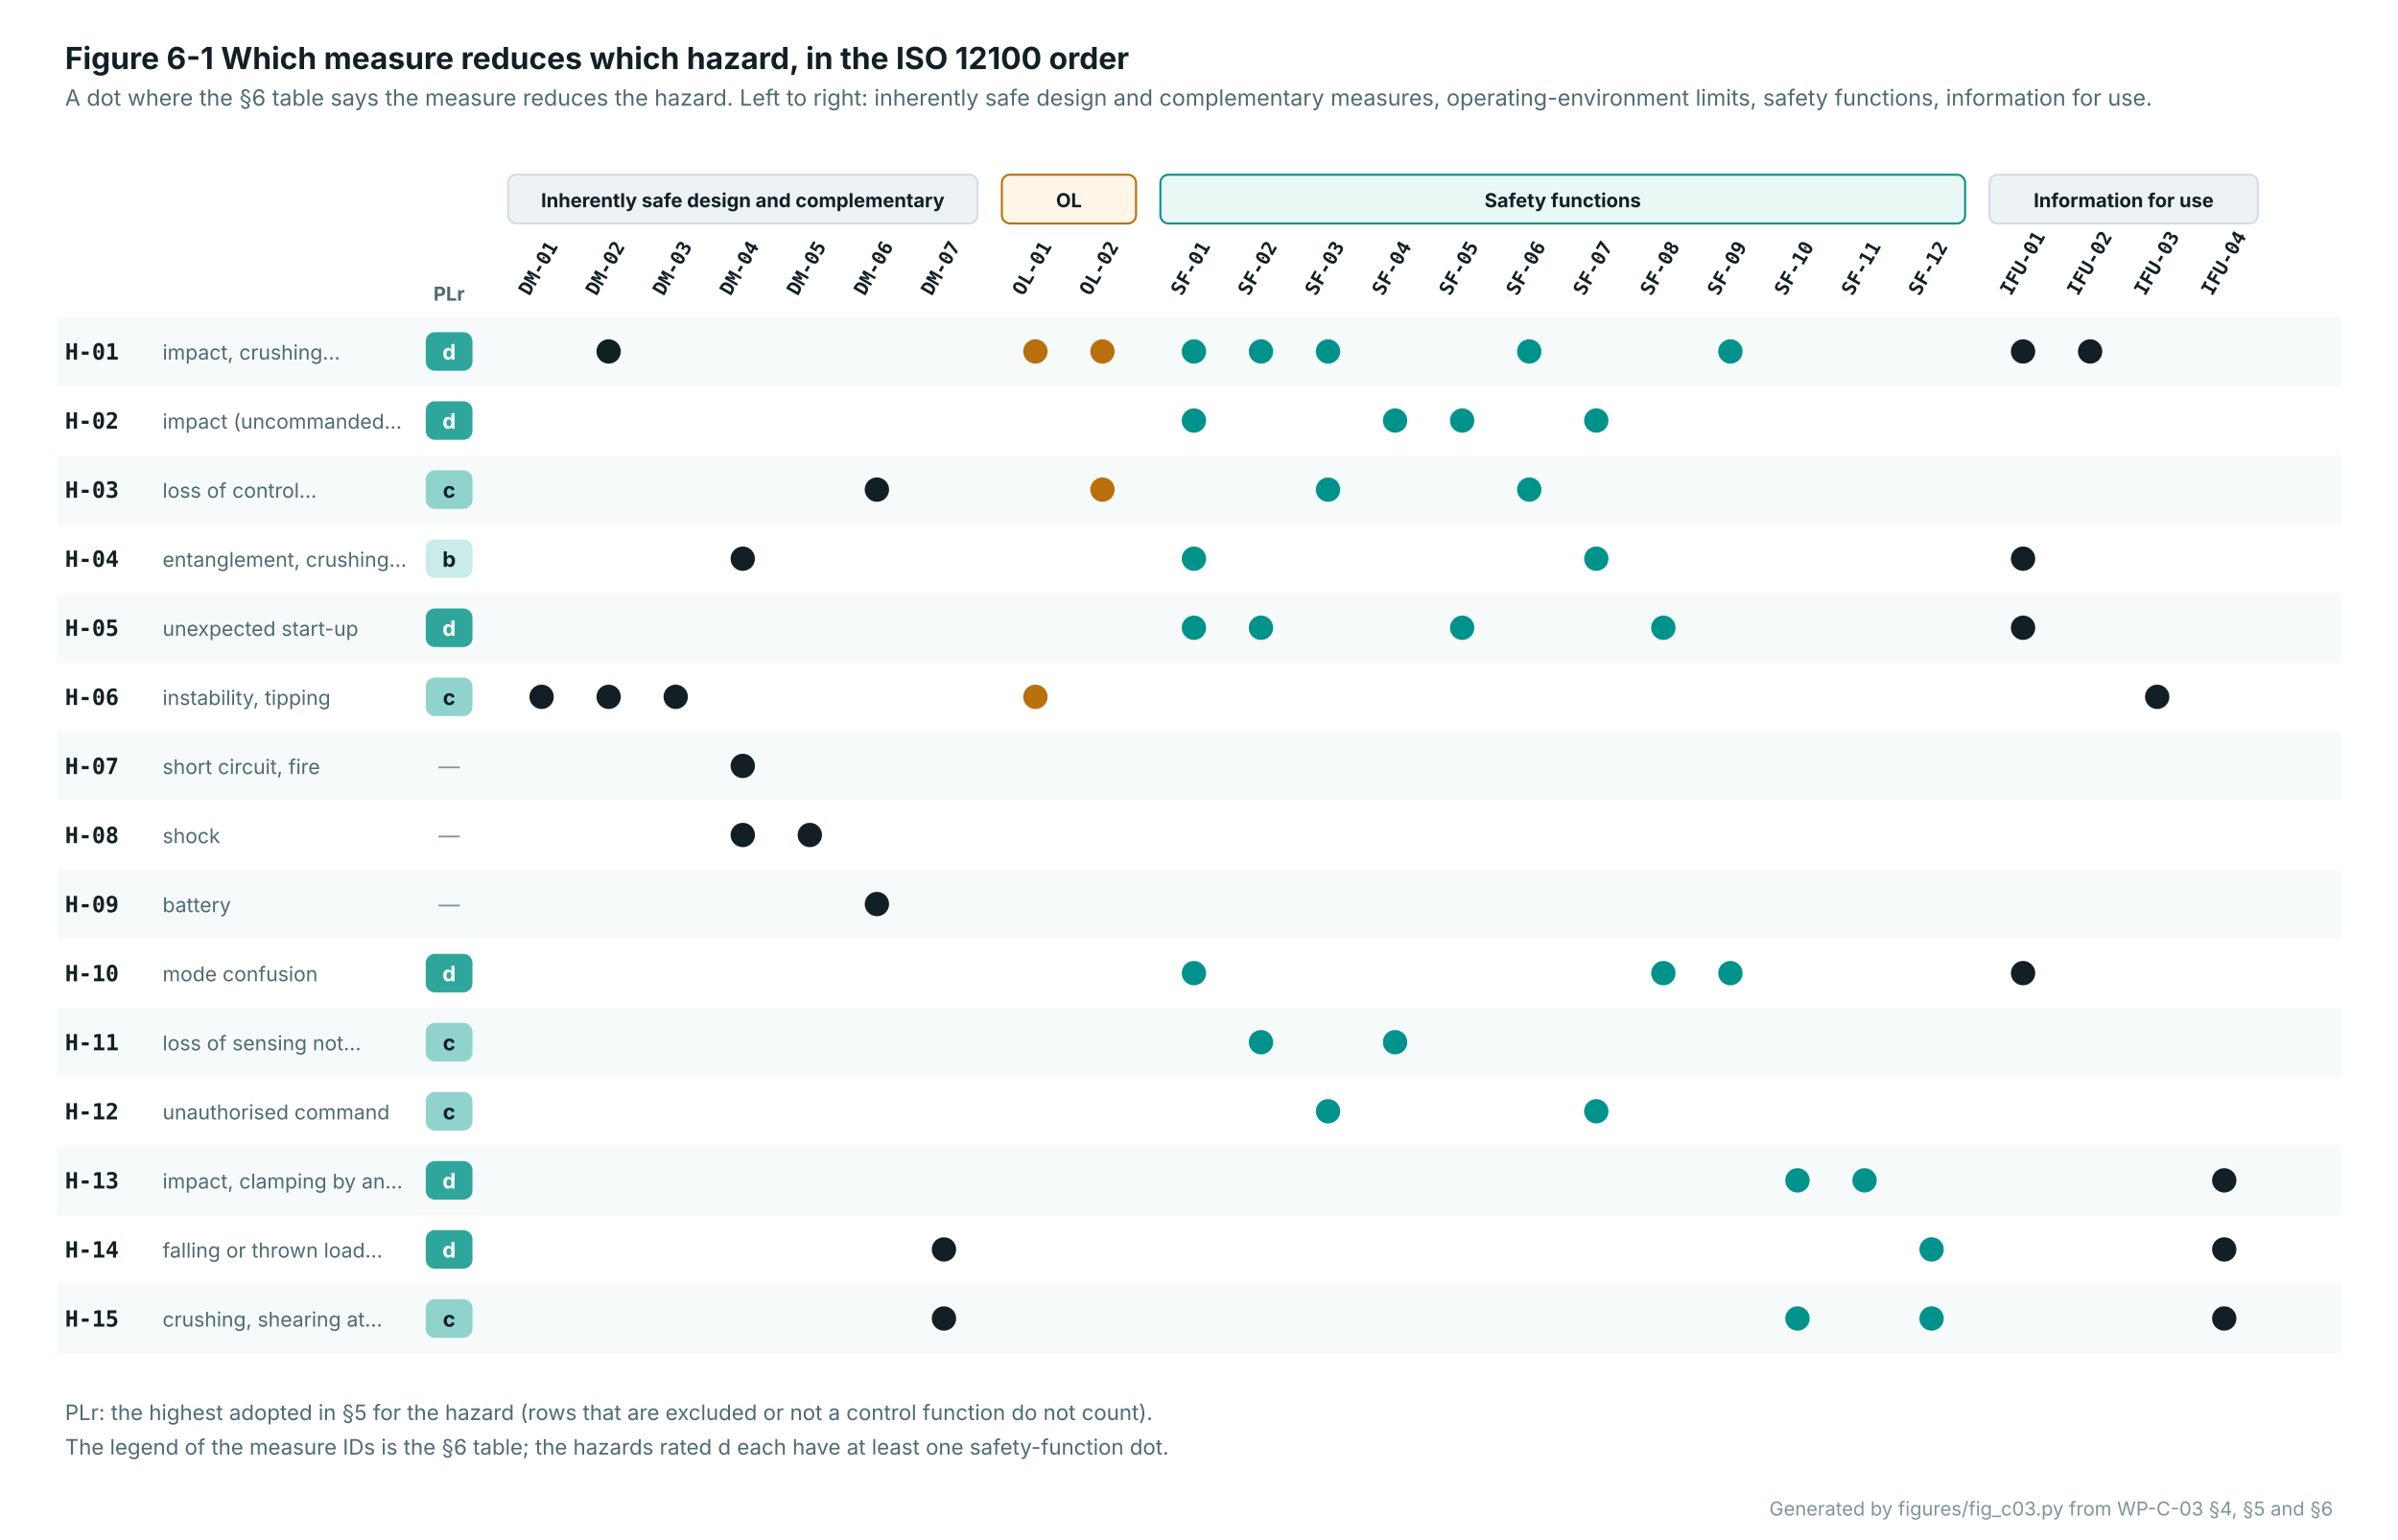
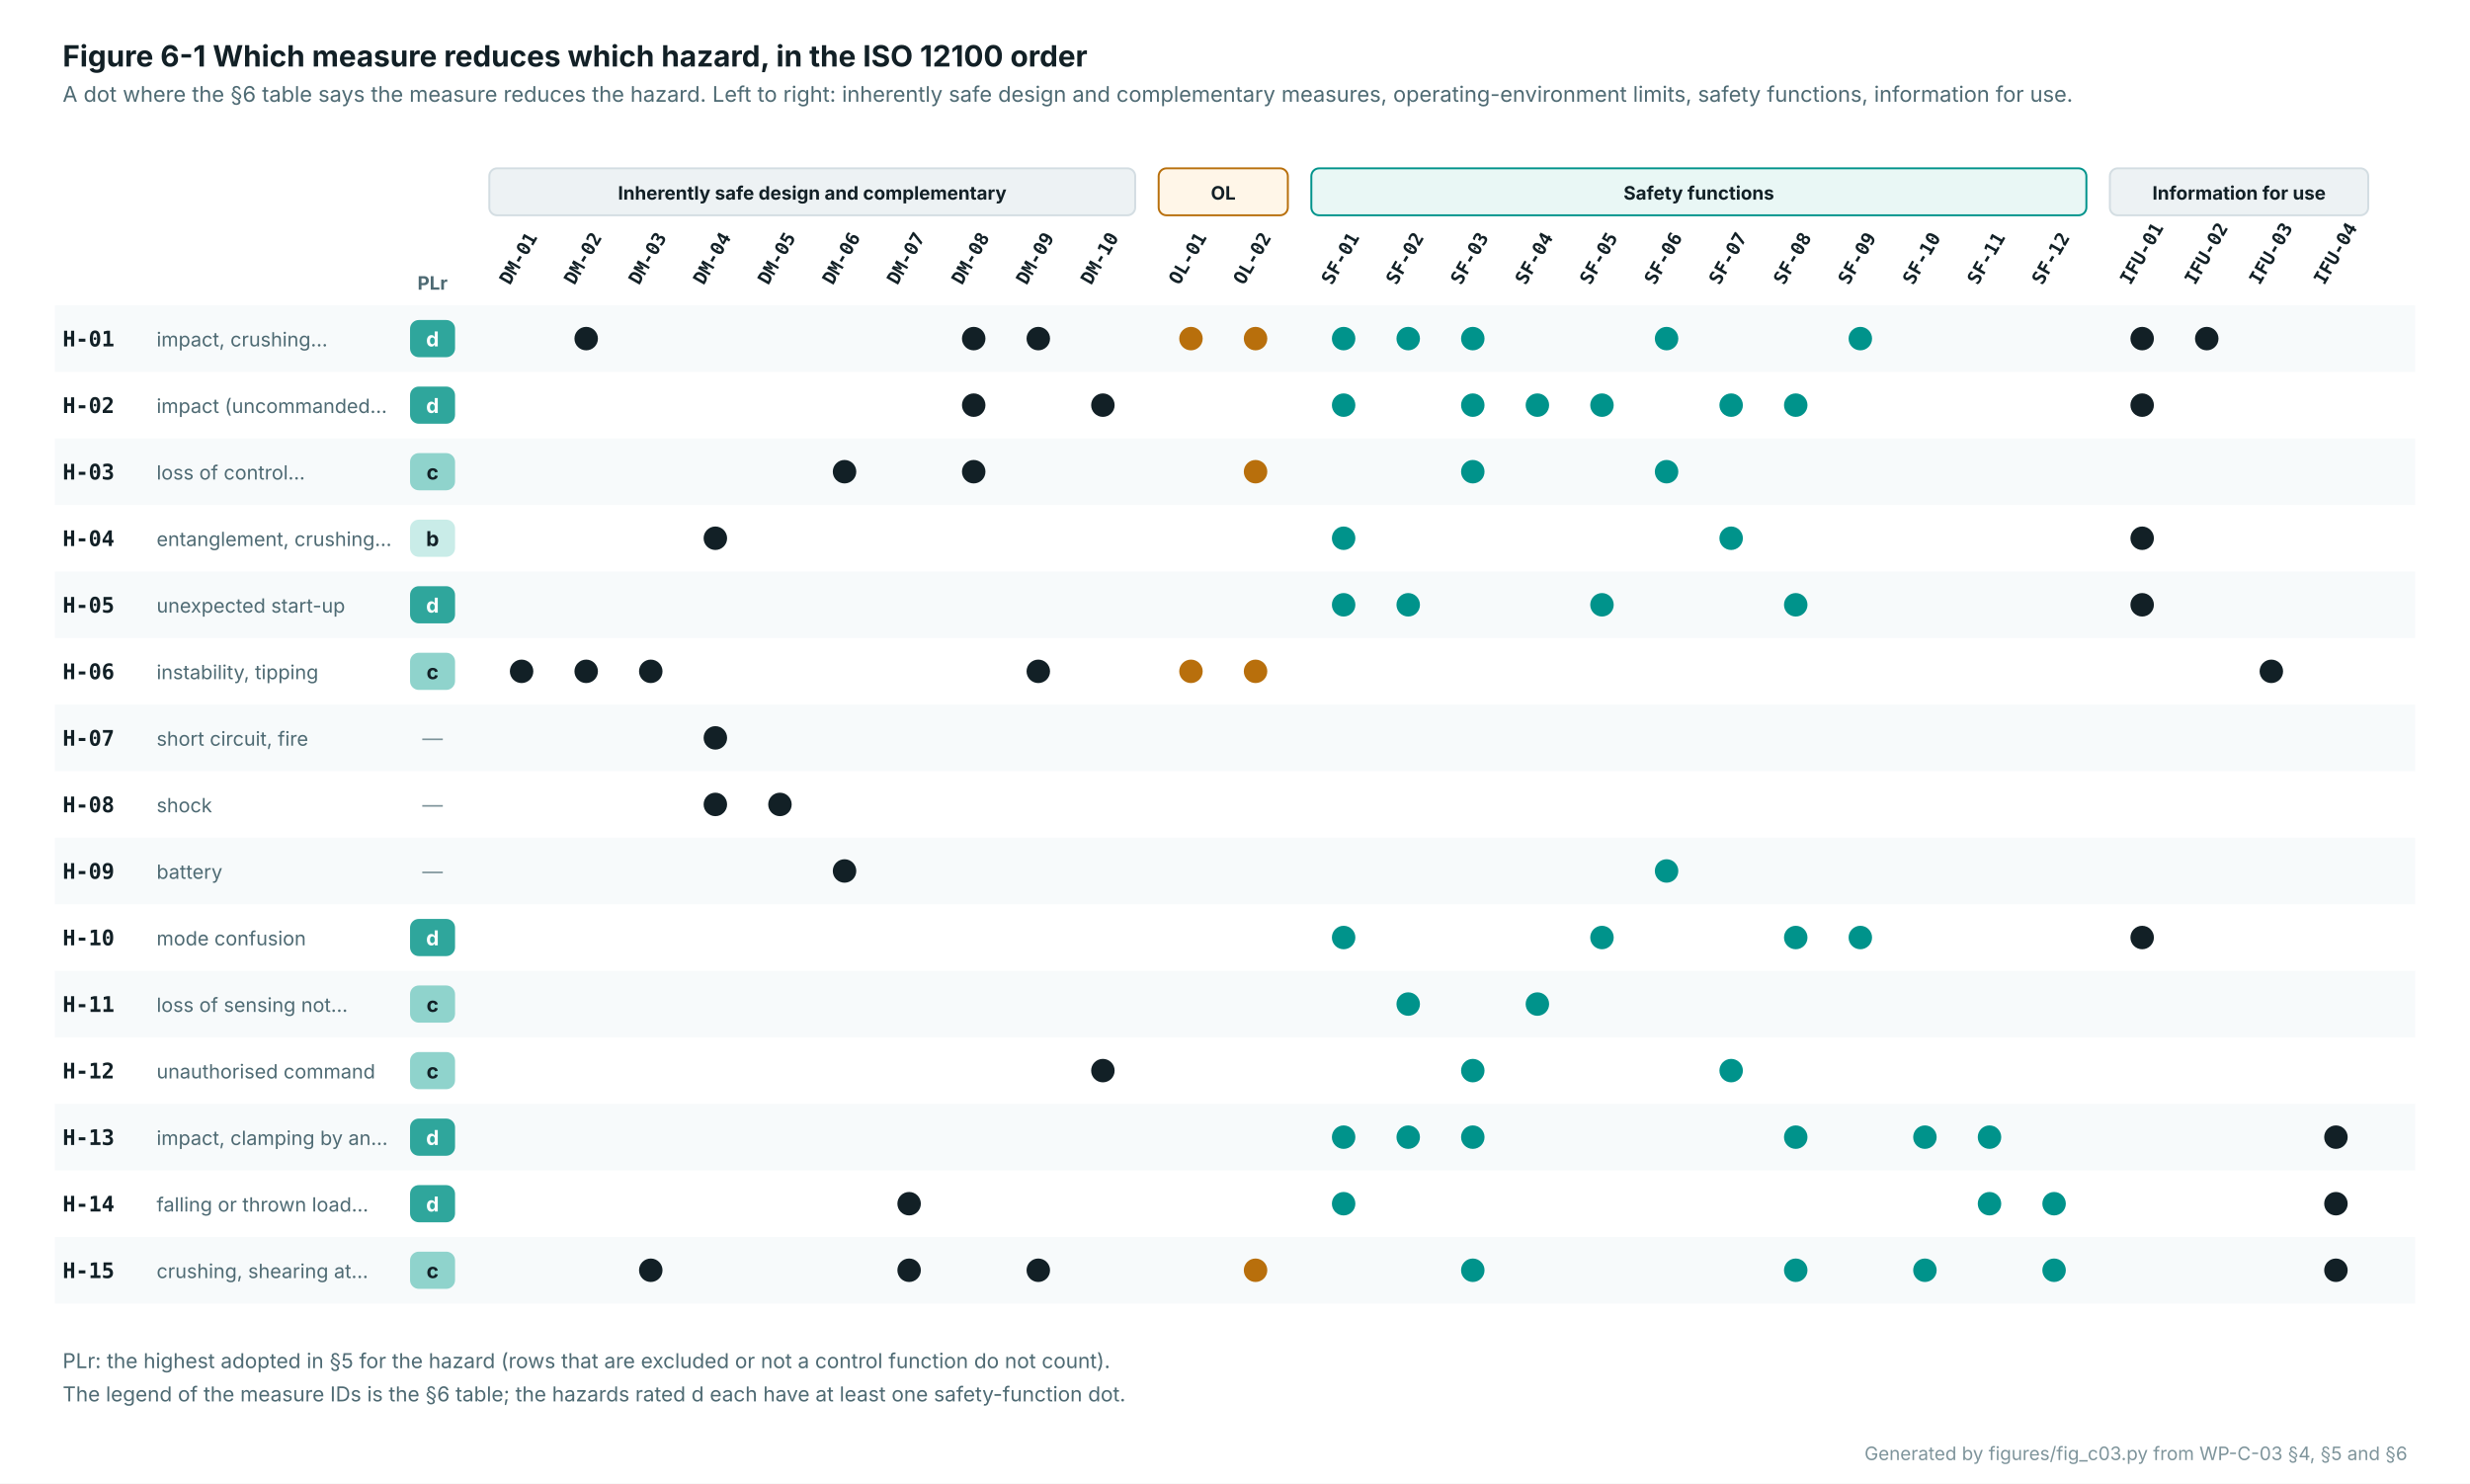
- <svg xmlns="http://www.w3.org/2000/svg" width="1180" height="758" viewBox="0 0 1180 758" role="img" aria-labelledby="hm-t hm-d">
+ <svg xmlns="http://www.w3.org/2000/svg" width="1262" height="758" viewBox="0 0 1262 758" role="img" aria-labelledby="hm-t hm-d">
  <defs>
    <pattern id="hm-hatch" patternUnits="userSpaceOnUse" width="8" height="8" patternTransform="rotate(45)">
      <line x1="0" y1="0" x2="0" y2="8" stroke="#7E949B" stroke-width="1" />
    </pattern>
  </defs>
-   <rect x="0" y="0" width="1180" height="758" fill="#FFFFFF" />
+   <rect x="0" y="0" width="1262" height="758" fill="#FFFFFF" />
  <text x="32.0" y="34.0" font-family="Inter, 'Segoe UI', 'Helvetica Neue', Helvetica, Arial, sans-serif" font-size="15" font-weight="700" fill="#122026" text-anchor="start">Figure 6-1  Which measure reduces which hazard, in the ISO 12100 order</text>
  <text x="32.0" y="52.0" font-family="Inter, 'Segoe UI', 'Helvetica Neue', Helvetica, Arial, sans-serif" font-size="11" font-weight="400" fill="#4E6A73" text-anchor="start">A dot where the §6 table says the measure reduces the hazard. Left to right: inherently safe design and complementary measures, operating-environment limits, safety functions, information for use.</text>
-   <rect x="250.0" y="86.0" width="231.0" height="24.0" rx="4" fill="#EDF2F4" stroke="#D3DDE2" stroke-width="1" />
-   <text x="365.5" y="102.0" font-family="Inter, 'Segoe UI', 'Helvetica Neue', Helvetica, Arial, sans-serif" font-size="9.5" font-weight="700" fill="#122026" text-anchor="middle">Inherently safe design and complementary</text>
+   <rect x="250.0" y="86.0" width="330.0" height="24.0" rx="4" fill="#EDF2F4" stroke="#D3DDE2" stroke-width="1" />
+   <text x="415.0" y="102.0" font-family="Inter, 'Segoe UI', 'Helvetica Neue', Helvetica, Arial, sans-serif" font-size="9.5" font-weight="700" fill="#122026" text-anchor="middle">Inherently safe design and complementary</text>
  <text x="260.5" y="146.0" font-family="'JetBrains Mono', 'SFMono-Regular', Menlo, Consolas, monospace" font-size="9.5" font-weight="600" fill="#122026" text-anchor="start" transform="rotate(-60 260.5 146)">DM-01</text>
  <text x="293.5" y="146.0" font-family="'JetBrains Mono', 'SFMono-Regular', Menlo, Consolas, monospace" font-size="9.5" font-weight="600" fill="#122026" text-anchor="start" transform="rotate(-60 293.5 146)">DM-02</text>
  <text x="326.5" y="146.0" font-family="'JetBrains Mono', 'SFMono-Regular', Menlo, Consolas, monospace" font-size="9.5" font-weight="600" fill="#122026" text-anchor="start" transform="rotate(-60 326.5 146)">DM-03</text>
  <text x="359.5" y="146.0" font-family="'JetBrains Mono', 'SFMono-Regular', Menlo, Consolas, monospace" font-size="9.5" font-weight="600" fill="#122026" text-anchor="start" transform="rotate(-60 359.5 146)">DM-04</text>
  <text x="392.5" y="146.0" font-family="'JetBrains Mono', 'SFMono-Regular', Menlo, Consolas, monospace" font-size="9.5" font-weight="600" fill="#122026" text-anchor="start" transform="rotate(-60 392.5 146)">DM-05</text>
  <text x="425.5" y="146.0" font-family="'JetBrains Mono', 'SFMono-Regular', Menlo, Consolas, monospace" font-size="9.5" font-weight="600" fill="#122026" text-anchor="start" transform="rotate(-60 425.5 146)">DM-06</text>
  <text x="458.5" y="146.0" font-family="'JetBrains Mono', 'SFMono-Regular', Menlo, Consolas, monospace" font-size="9.5" font-weight="600" fill="#122026" text-anchor="start" transform="rotate(-60 458.5 146)">DM-07</text>
-   <rect x="493.0" y="86.0" width="66.0" height="24.0" rx="4" fill="#FFF6E8" stroke="#B86F0C" stroke-width="1" />
-   <text x="526.0" y="102.0" font-family="Inter, 'Segoe UI', 'Helvetica Neue', Helvetica, Arial, sans-serif" font-size="9.5" font-weight="700" fill="#122026" text-anchor="middle">OL</text>
-   <text x="503.5" y="146.0" font-family="'JetBrains Mono', 'SFMono-Regular', Menlo, Consolas, monospace" font-size="9.5" font-weight="600" fill="#122026" text-anchor="start" transform="rotate(-60 503.5 146)">OL-01</text>
-   <text x="536.5" y="146.0" font-family="'JetBrains Mono', 'SFMono-Regular', Menlo, Consolas, monospace" font-size="9.5" font-weight="600" fill="#122026" text-anchor="start" transform="rotate(-60 536.5 146)">OL-02</text>
-   <rect x="571.0" y="86.0" width="396.0" height="24.0" rx="4" fill="#E9F7F5" stroke="#00938B" stroke-width="1" />
-   <text x="769.0" y="102.0" font-family="Inter, 'Segoe UI', 'Helvetica Neue', Helvetica, Arial, sans-serif" font-size="9.5" font-weight="700" fill="#122026" text-anchor="middle">Safety functions</text>
-   <text x="581.5" y="146.0" font-family="'JetBrains Mono', 'SFMono-Regular', Menlo, Consolas, monospace" font-size="9.5" font-weight="600" fill="#122026" text-anchor="start" transform="rotate(-60 581.5 146)">SF-01</text>
-   <text x="614.5" y="146.0" font-family="'JetBrains Mono', 'SFMono-Regular', Menlo, Consolas, monospace" font-size="9.5" font-weight="600" fill="#122026" text-anchor="start" transform="rotate(-60 614.5 146)">SF-02</text>
-   <text x="647.5" y="146.0" font-family="'JetBrains Mono', 'SFMono-Regular', Menlo, Consolas, monospace" font-size="9.5" font-weight="600" fill="#122026" text-anchor="start" transform="rotate(-60 647.5 146)">SF-03</text>
-   <text x="680.5" y="146.0" font-family="'JetBrains Mono', 'SFMono-Regular', Menlo, Consolas, monospace" font-size="9.5" font-weight="600" fill="#122026" text-anchor="start" transform="rotate(-60 680.5 146)">SF-04</text>
-   <text x="713.5" y="146.0" font-family="'JetBrains Mono', 'SFMono-Regular', Menlo, Consolas, monospace" font-size="9.5" font-weight="600" fill="#122026" text-anchor="start" transform="rotate(-60 713.5 146)">SF-05</text>
-   <text x="746.5" y="146.0" font-family="'JetBrains Mono', 'SFMono-Regular', Menlo, Consolas, monospace" font-size="9.5" font-weight="600" fill="#122026" text-anchor="start" transform="rotate(-60 746.5 146)">SF-06</text>
-   <text x="779.5" y="146.0" font-family="'JetBrains Mono', 'SFMono-Regular', Menlo, Consolas, monospace" font-size="9.5" font-weight="600" fill="#122026" text-anchor="start" transform="rotate(-60 779.5 146)">SF-07</text>
-   <text x="812.5" y="146.0" font-family="'JetBrains Mono', 'SFMono-Regular', Menlo, Consolas, monospace" font-size="9.5" font-weight="600" fill="#122026" text-anchor="start" transform="rotate(-60 812.5 146)">SF-08</text>
-   <text x="845.5" y="146.0" font-family="'JetBrains Mono', 'SFMono-Regular', Menlo, Consolas, monospace" font-size="9.5" font-weight="600" fill="#122026" text-anchor="start" transform="rotate(-60 845.5 146)">SF-09</text>
-   <text x="878.5" y="146.0" font-family="'JetBrains Mono', 'SFMono-Regular', Menlo, Consolas, monospace" font-size="9.5" font-weight="600" fill="#122026" text-anchor="start" transform="rotate(-60 878.5 146)">SF-10</text>
-   <text x="911.5" y="146.0" font-family="'JetBrains Mono', 'SFMono-Regular', Menlo, Consolas, monospace" font-size="9.5" font-weight="600" fill="#122026" text-anchor="start" transform="rotate(-60 911.5 146)">SF-11</text>
-   <text x="944.5" y="146.0" font-family="'JetBrains Mono', 'SFMono-Regular', Menlo, Consolas, monospace" font-size="9.5" font-weight="600" fill="#122026" text-anchor="start" transform="rotate(-60 944.5 146)">SF-12</text>
-   <rect x="979.0" y="86.0" width="132.0" height="24.0" rx="4" fill="#EDF2F4" stroke="#D3DDE2" stroke-width="1" />
-   <text x="1045.0" y="102.0" font-family="Inter, 'Segoe UI', 'Helvetica Neue', Helvetica, Arial, sans-serif" font-size="9.5" font-weight="700" fill="#122026" text-anchor="middle">Information for use</text>
-   <text x="989.5" y="146.0" font-family="'JetBrains Mono', 'SFMono-Regular', Menlo, Consolas, monospace" font-size="9.5" font-weight="600" fill="#122026" text-anchor="start" transform="rotate(-60 989.5 146)">IFU-01</text>
-   <text x="1022.5" y="146.0" font-family="'JetBrains Mono', 'SFMono-Regular', Menlo, Consolas, monospace" font-size="9.5" font-weight="600" fill="#122026" text-anchor="start" transform="rotate(-60 1022.5 146)">IFU-02</text>
-   <text x="1055.5" y="146.0" font-family="'JetBrains Mono', 'SFMono-Regular', Menlo, Consolas, monospace" font-size="9.5" font-weight="600" fill="#122026" text-anchor="start" transform="rotate(-60 1055.5 146)">IFU-03</text>
-   <text x="1088.5" y="146.0" font-family="'JetBrains Mono', 'SFMono-Regular', Menlo, Consolas, monospace" font-size="9.5" font-weight="600" fill="#122026" text-anchor="start" transform="rotate(-60 1088.5 146)">IFU-04</text>
-   <rect x="28.0" y="156.0" width="1124.0" height="34.0" rx="0" fill="#F7FAFB" stroke="none" stroke-width="0" />
+   <text x="491.5" y="146.0" font-family="'JetBrains Mono', 'SFMono-Regular', Menlo, Consolas, monospace" font-size="9.5" font-weight="600" fill="#122026" text-anchor="start" transform="rotate(-60 491.5 146)">DM-08</text>
+   <text x="524.5" y="146.0" font-family="'JetBrains Mono', 'SFMono-Regular', Menlo, Consolas, monospace" font-size="9.5" font-weight="600" fill="#122026" text-anchor="start" transform="rotate(-60 524.5 146)">DM-09</text>
+   <text x="557.5" y="146.0" font-family="'JetBrains Mono', 'SFMono-Regular', Menlo, Consolas, monospace" font-size="9.5" font-weight="600" fill="#122026" text-anchor="start" transform="rotate(-60 557.5 146)">DM-10</text>
+   <rect x="592.0" y="86.0" width="66.0" height="24.0" rx="4" fill="#FFF6E8" stroke="#B86F0C" stroke-width="1" />
+   <text x="625.0" y="102.0" font-family="Inter, 'Segoe UI', 'Helvetica Neue', Helvetica, Arial, sans-serif" font-size="9.5" font-weight="700" fill="#122026" text-anchor="middle">OL</text>
+   <text x="602.5" y="146.0" font-family="'JetBrains Mono', 'SFMono-Regular', Menlo, Consolas, monospace" font-size="9.5" font-weight="600" fill="#122026" text-anchor="start" transform="rotate(-60 602.5 146)">OL-01</text>
+   <text x="635.5" y="146.0" font-family="'JetBrains Mono', 'SFMono-Regular', Menlo, Consolas, monospace" font-size="9.5" font-weight="600" fill="#122026" text-anchor="start" transform="rotate(-60 635.5 146)">OL-02</text>
+   <rect x="670.0" y="86.0" width="396.0" height="24.0" rx="4" fill="#E9F7F5" stroke="#00938B" stroke-width="1" />
+   <text x="868.0" y="102.0" font-family="Inter, 'Segoe UI', 'Helvetica Neue', Helvetica, Arial, sans-serif" font-size="9.5" font-weight="700" fill="#122026" text-anchor="middle">Safety functions</text>
+   <text x="680.5" y="146.0" font-family="'JetBrains Mono', 'SFMono-Regular', Menlo, Consolas, monospace" font-size="9.5" font-weight="600" fill="#122026" text-anchor="start" transform="rotate(-60 680.5 146)">SF-01</text>
+   <text x="713.5" y="146.0" font-family="'JetBrains Mono', 'SFMono-Regular', Menlo, Consolas, monospace" font-size="9.5" font-weight="600" fill="#122026" text-anchor="start" transform="rotate(-60 713.5 146)">SF-02</text>
+   <text x="746.5" y="146.0" font-family="'JetBrains Mono', 'SFMono-Regular', Menlo, Consolas, monospace" font-size="9.5" font-weight="600" fill="#122026" text-anchor="start" transform="rotate(-60 746.5 146)">SF-03</text>
+   <text x="779.5" y="146.0" font-family="'JetBrains Mono', 'SFMono-Regular', Menlo, Consolas, monospace" font-size="9.5" font-weight="600" fill="#122026" text-anchor="start" transform="rotate(-60 779.5 146)">SF-04</text>
+   <text x="812.5" y="146.0" font-family="'JetBrains Mono', 'SFMono-Regular', Menlo, Consolas, monospace" font-size="9.5" font-weight="600" fill="#122026" text-anchor="start" transform="rotate(-60 812.5 146)">SF-05</text>
+   <text x="845.5" y="146.0" font-family="'JetBrains Mono', 'SFMono-Regular', Menlo, Consolas, monospace" font-size="9.5" font-weight="600" fill="#122026" text-anchor="start" transform="rotate(-60 845.5 146)">SF-06</text>
+   <text x="878.5" y="146.0" font-family="'JetBrains Mono', 'SFMono-Regular', Menlo, Consolas, monospace" font-size="9.5" font-weight="600" fill="#122026" text-anchor="start" transform="rotate(-60 878.5 146)">SF-07</text>
+   <text x="911.5" y="146.0" font-family="'JetBrains Mono', 'SFMono-Regular', Menlo, Consolas, monospace" font-size="9.5" font-weight="600" fill="#122026" text-anchor="start" transform="rotate(-60 911.5 146)">SF-08</text>
+   <text x="944.5" y="146.0" font-family="'JetBrains Mono', 'SFMono-Regular', Menlo, Consolas, monospace" font-size="9.5" font-weight="600" fill="#122026" text-anchor="start" transform="rotate(-60 944.5 146)">SF-09</text>
+   <text x="977.5" y="146.0" font-family="'JetBrains Mono', 'SFMono-Regular', Menlo, Consolas, monospace" font-size="9.5" font-weight="600" fill="#122026" text-anchor="start" transform="rotate(-60 977.5 146)">SF-10</text>
+   <text x="1010.5" y="146.0" font-family="'JetBrains Mono', 'SFMono-Regular', Menlo, Consolas, monospace" font-size="9.5" font-weight="600" fill="#122026" text-anchor="start" transform="rotate(-60 1010.5 146)">SF-11</text>
+   <text x="1043.5" y="146.0" font-family="'JetBrains Mono', 'SFMono-Regular', Menlo, Consolas, monospace" font-size="9.5" font-weight="600" fill="#122026" text-anchor="start" transform="rotate(-60 1043.5 146)">SF-12</text>
+   <rect x="1078.0" y="86.0" width="132.0" height="24.0" rx="4" fill="#EDF2F4" stroke="#D3DDE2" stroke-width="1" />
+   <text x="1144.0" y="102.0" font-family="Inter, 'Segoe UI', 'Helvetica Neue', Helvetica, Arial, sans-serif" font-size="9.5" font-weight="700" fill="#122026" text-anchor="middle">Information for use</text>
+   <text x="1088.5" y="146.0" font-family="'JetBrains Mono', 'SFMono-Regular', Menlo, Consolas, monospace" font-size="9.5" font-weight="600" fill="#122026" text-anchor="start" transform="rotate(-60 1088.5 146)">IFU-01</text>
+   <text x="1121.5" y="146.0" font-family="'JetBrains Mono', 'SFMono-Regular', Menlo, Consolas, monospace" font-size="9.5" font-weight="600" fill="#122026" text-anchor="start" transform="rotate(-60 1121.5 146)">IFU-02</text>
+   <text x="1154.5" y="146.0" font-family="'JetBrains Mono', 'SFMono-Regular', Menlo, Consolas, monospace" font-size="9.5" font-weight="600" fill="#122026" text-anchor="start" transform="rotate(-60 1154.5 146)">IFU-03</text>
+   <text x="1187.5" y="146.0" font-family="'JetBrains Mono', 'SFMono-Regular', Menlo, Consolas, monospace" font-size="9.5" font-weight="600" fill="#122026" text-anchor="start" transform="rotate(-60 1187.5 146)">IFU-04</text>
+   <rect x="28.0" y="156.0" width="1206.0" height="34.0" rx="0" fill="#F7FAFB" stroke="none" stroke-width="0" />
  <text x="32.0" y="177.0" font-family="'JetBrains Mono', 'SFMono-Regular', Menlo, Consolas, monospace" font-size="11" font-weight="700" fill="#122026" text-anchor="start">H-01</text>
  <text x="80.0" y="177.0" font-family="Inter, 'Segoe UI', 'Helvetica Neue', Helvetica, Arial, sans-serif" font-size="10" font-weight="400" fill="#4E6A73" text-anchor="start">impact, crushing…</text>
  <rect x="210.0" y="164.0" width="22.0" height="18.0" rx="4" fill="#2FA69C" stroke="#2FA69C" stroke-width="1" />
  <text x="221.0" y="177.0" font-family="Inter, 'Segoe UI', 'Helvetica Neue', Helvetica, Arial, sans-serif" font-size="10.5" font-weight="700" fill="#FFFFFF" text-anchor="middle">d</text>
  <circle cx="299.5" cy="173.0" r="6" fill="#122026" />
-   <circle cx="509.5" cy="173.0" r="6" fill="#B86F0C" />
-   <circle cx="542.5" cy="173.0" r="6" fill="#B86F0C" />
-   <circle cx="587.5" cy="173.0" r="6" fill="#00938B" />
-   <circle cx="620.5" cy="173.0" r="6" fill="#00938B" />
-   <circle cx="653.5" cy="173.0" r="6" fill="#00938B" />
+   <circle cx="497.5" cy="173.0" r="6" fill="#122026" />
+   <circle cx="530.5" cy="173.0" r="6" fill="#122026" />
+   <circle cx="608.5" cy="173.0" r="6" fill="#B86F0C" />
+   <circle cx="641.5" cy="173.0" r="6" fill="#B86F0C" />
+   <circle cx="686.5" cy="173.0" r="6" fill="#00938B" />
+   <circle cx="719.5" cy="173.0" r="6" fill="#00938B" />
  <circle cx="752.5" cy="173.0" r="6" fill="#00938B" />
  <circle cx="851.5" cy="173.0" r="6" fill="#00938B" />
-   <circle cx="995.5" cy="173.0" r="6" fill="#122026" />
-   <circle cx="1028.5" cy="173.0" r="6" fill="#122026" />
+   <circle cx="950.5" cy="173.0" r="6" fill="#00938B" />
+   <circle cx="1094.5" cy="173.0" r="6" fill="#122026" />
+   <circle cx="1127.5" cy="173.0" r="6" fill="#122026" />
  <text x="32.0" y="211.0" font-family="'JetBrains Mono', 'SFMono-Regular', Menlo, Consolas, monospace" font-size="11" font-weight="700" fill="#122026" text-anchor="start">H-02</text>
  <text x="80.0" y="211.0" font-family="Inter, 'Segoe UI', 'Helvetica Neue', Helvetica, Arial, sans-serif" font-size="10" font-weight="400" fill="#4E6A73" text-anchor="start">impact (uncommanded…</text>
  <rect x="210.0" y="198.0" width="22.0" height="18.0" rx="4" fill="#2FA69C" stroke="#2FA69C" stroke-width="1" />
  <text x="221.0" y="211.0" font-family="Inter, 'Segoe UI', 'Helvetica Neue', Helvetica, Arial, sans-serif" font-size="10.5" font-weight="700" fill="#FFFFFF" text-anchor="middle">d</text>
-   <circle cx="587.5" cy="207.0" r="6" fill="#00938B" />
+   <circle cx="497.5" cy="207.0" r="6" fill="#122026" />
+   <circle cx="563.5" cy="207.0" r="6" fill="#122026" />
  <circle cx="686.5" cy="207.0" r="6" fill="#00938B" />
-   <circle cx="719.5" cy="207.0" r="6" fill="#00938B" />
+   <circle cx="752.5" cy="207.0" r="6" fill="#00938B" />
  <circle cx="785.5" cy="207.0" r="6" fill="#00938B" />
-   <rect x="28.0" y="224.0" width="1124.0" height="34.0" rx="0" fill="#F7FAFB" stroke="none" stroke-width="0" />
+   <circle cx="818.5" cy="207.0" r="6" fill="#00938B" />
+   <circle cx="884.5" cy="207.0" r="6" fill="#00938B" />
+   <circle cx="917.5" cy="207.0" r="6" fill="#00938B" />
+   <circle cx="1094.5" cy="207.0" r="6" fill="#122026" />
+   <rect x="28.0" y="224.0" width="1206.0" height="34.0" rx="0" fill="#F7FAFB" stroke="none" stroke-width="0" />
  <text x="32.0" y="245.0" font-family="'JetBrains Mono', 'SFMono-Regular', Menlo, Consolas, monospace" font-size="11" font-weight="700" fill="#122026" text-anchor="start">H-03</text>
  <text x="80.0" y="245.0" font-family="Inter, 'Segoe UI', 'Helvetica Neue', Helvetica, Arial, sans-serif" font-size="10" font-weight="400" fill="#4E6A73" text-anchor="start">loss of control…</text>
  <rect x="210.0" y="232.0" width="22.0" height="18.0" rx="4" fill="#8FD3CC" stroke="#8FD3CC" stroke-width="1" />
  <text x="221.0" y="245.0" font-family="Inter, 'Segoe UI', 'Helvetica Neue', Helvetica, Arial, sans-serif" font-size="10.5" font-weight="700" fill="#122026" text-anchor="middle">c</text>
  <circle cx="431.5" cy="241.0" r="6" fill="#122026" />
-   <circle cx="542.5" cy="241.0" r="6" fill="#B86F0C" />
-   <circle cx="653.5" cy="241.0" r="6" fill="#00938B" />
+   <circle cx="497.5" cy="241.0" r="6" fill="#122026" />
+   <circle cx="641.5" cy="241.0" r="6" fill="#B86F0C" />
  <circle cx="752.5" cy="241.0" r="6" fill="#00938B" />
+   <circle cx="851.5" cy="241.0" r="6" fill="#00938B" />
  <text x="32.0" y="279.0" font-family="'JetBrains Mono', 'SFMono-Regular', Menlo, Consolas, monospace" font-size="11" font-weight="700" fill="#122026" text-anchor="start">H-04</text>
  <text x="80.0" y="279.0" font-family="Inter, 'Segoe UI', 'Helvetica Neue', Helvetica, Arial, sans-serif" font-size="10" font-weight="400" fill="#4E6A73" text-anchor="start">entanglement, crushing…</text>
  <rect x="210.0" y="266.0" width="22.0" height="18.0" rx="4" fill="#C9ECE8" stroke="#C9ECE8" stroke-width="1" />
  <text x="221.0" y="279.0" font-family="Inter, 'Segoe UI', 'Helvetica Neue', Helvetica, Arial, sans-serif" font-size="10.5" font-weight="700" fill="#122026" text-anchor="middle">b</text>
  <circle cx="365.5" cy="275.0" r="6" fill="#122026" />
-   <circle cx="587.5" cy="275.0" r="6" fill="#00938B" />
-   <circle cx="785.5" cy="275.0" r="6" fill="#00938B" />
-   <circle cx="995.5" cy="275.0" r="6" fill="#122026" />
-   <rect x="28.0" y="292.0" width="1124.0" height="34.0" rx="0" fill="#F7FAFB" stroke="none" stroke-width="0" />
+   <circle cx="686.5" cy="275.0" r="6" fill="#00938B" />
+   <circle cx="884.5" cy="275.0" r="6" fill="#00938B" />
+   <circle cx="1094.5" cy="275.0" r="6" fill="#122026" />
+   <rect x="28.0" y="292.0" width="1206.0" height="34.0" rx="0" fill="#F7FAFB" stroke="none" stroke-width="0" />
  <text x="32.0" y="313.0" font-family="'JetBrains Mono', 'SFMono-Regular', Menlo, Consolas, monospace" font-size="11" font-weight="700" fill="#122026" text-anchor="start">H-05</text>
  <text x="80.0" y="313.0" font-family="Inter, 'Segoe UI', 'Helvetica Neue', Helvetica, Arial, sans-serif" font-size="10" font-weight="400" fill="#4E6A73" text-anchor="start">unexpected start-up</text>
  <rect x="210.0" y="300.0" width="22.0" height="18.0" rx="4" fill="#2FA69C" stroke="#2FA69C" stroke-width="1" />
  <text x="221.0" y="313.0" font-family="Inter, 'Segoe UI', 'Helvetica Neue', Helvetica, Arial, sans-serif" font-size="10.5" font-weight="700" fill="#FFFFFF" text-anchor="middle">d</text>
-   <circle cx="587.5" cy="309.0" r="6" fill="#00938B" />
-   <circle cx="620.5" cy="309.0" r="6" fill="#00938B" />
+   <circle cx="686.5" cy="309.0" r="6" fill="#00938B" />
  <circle cx="719.5" cy="309.0" r="6" fill="#00938B" />
  <circle cx="818.5" cy="309.0" r="6" fill="#00938B" />
-   <circle cx="995.5" cy="309.0" r="6" fill="#122026" />
+   <circle cx="917.5" cy="309.0" r="6" fill="#00938B" />
+   <circle cx="1094.5" cy="309.0" r="6" fill="#122026" />
  <text x="32.0" y="347.0" font-family="'JetBrains Mono', 'SFMono-Regular', Menlo, Consolas, monospace" font-size="11" font-weight="700" fill="#122026" text-anchor="start">H-06</text>
  <text x="80.0" y="347.0" font-family="Inter, 'Segoe UI', 'Helvetica Neue', Helvetica, Arial, sans-serif" font-size="10" font-weight="400" fill="#4E6A73" text-anchor="start">instability, tipping</text>
  <rect x="210.0" y="334.0" width="22.0" height="18.0" rx="4" fill="#8FD3CC" stroke="#8FD3CC" stroke-width="1" />
  <text x="221.0" y="347.0" font-family="Inter, 'Segoe UI', 'Helvetica Neue', Helvetica, Arial, sans-serif" font-size="10.5" font-weight="700" fill="#122026" text-anchor="middle">c</text>
  <circle cx="266.5" cy="343.0" r="6" fill="#122026" />
  <circle cx="299.5" cy="343.0" r="6" fill="#122026" />
  <circle cx="332.5" cy="343.0" r="6" fill="#122026" />
-   <circle cx="509.5" cy="343.0" r="6" fill="#B86F0C" />
-   <circle cx="1061.5" cy="343.0" r="6" fill="#122026" />
-   <rect x="28.0" y="360.0" width="1124.0" height="34.0" rx="0" fill="#F7FAFB" stroke="none" stroke-width="0" />
+   <circle cx="530.5" cy="343.0" r="6" fill="#122026" />
+   <circle cx="608.5" cy="343.0" r="6" fill="#B86F0C" />
+   <circle cx="641.5" cy="343.0" r="6" fill="#B86F0C" />
+   <circle cx="1160.5" cy="343.0" r="6" fill="#122026" />
+   <rect x="28.0" y="360.0" width="1206.0" height="34.0" rx="0" fill="#F7FAFB" stroke="none" stroke-width="0" />
  <text x="32.0" y="381.0" font-family="'JetBrains Mono', 'SFMono-Regular', Menlo, Consolas, monospace" font-size="11" font-weight="700" fill="#122026" text-anchor="start">H-07</text>
  <text x="80.0" y="381.0" font-family="Inter, 'Segoe UI', 'Helvetica Neue', Helvetica, Arial, sans-serif" font-size="10" font-weight="400" fill="#4E6A73" text-anchor="start">short circuit, fire</text>
  <text x="221.0" y="381.0" font-family="Inter, 'Segoe UI', 'Helvetica Neue', Helvetica, Arial, sans-serif" font-size="10.5" font-weight="400" fill="#7E949B" text-anchor="middle">—</text>
  <circle cx="365.5" cy="377.0" r="6" fill="#122026" />
  <text x="32.0" y="415.0" font-family="'JetBrains Mono', 'SFMono-Regular', Menlo, Consolas, monospace" font-size="11" font-weight="700" fill="#122026" text-anchor="start">H-08</text>
  <text x="80.0" y="415.0" font-family="Inter, 'Segoe UI', 'Helvetica Neue', Helvetica, Arial, sans-serif" font-size="10" font-weight="400" fill="#4E6A73" text-anchor="start">shock</text>
  <text x="221.0" y="415.0" font-family="Inter, 'Segoe UI', 'Helvetica Neue', Helvetica, Arial, sans-serif" font-size="10.5" font-weight="400" fill="#7E949B" text-anchor="middle">—</text>
  <circle cx="365.5" cy="411.0" r="6" fill="#122026" />
  <circle cx="398.5" cy="411.0" r="6" fill="#122026" />
-   <rect x="28.0" y="428.0" width="1124.0" height="34.0" rx="0" fill="#F7FAFB" stroke="none" stroke-width="0" />
+   <rect x="28.0" y="428.0" width="1206.0" height="34.0" rx="0" fill="#F7FAFB" stroke="none" stroke-width="0" />
  <text x="32.0" y="449.0" font-family="'JetBrains Mono', 'SFMono-Regular', Menlo, Consolas, monospace" font-size="11" font-weight="700" fill="#122026" text-anchor="start">H-09</text>
  <text x="80.0" y="449.0" font-family="Inter, 'Segoe UI', 'Helvetica Neue', Helvetica, Arial, sans-serif" font-size="10" font-weight="400" fill="#4E6A73" text-anchor="start">battery</text>
  <text x="221.0" y="449.0" font-family="Inter, 'Segoe UI', 'Helvetica Neue', Helvetica, Arial, sans-serif" font-size="10.5" font-weight="400" fill="#7E949B" text-anchor="middle">—</text>
  <circle cx="431.5" cy="445.0" r="6" fill="#122026" />
+   <circle cx="851.5" cy="445.0" r="6" fill="#00938B" />
  <text x="32.0" y="483.0" font-family="'JetBrains Mono', 'SFMono-Regular', Menlo, Consolas, monospace" font-size="11" font-weight="700" fill="#122026" text-anchor="start">H-10</text>
  <text x="80.0" y="483.0" font-family="Inter, 'Segoe UI', 'Helvetica Neue', Helvetica, Arial, sans-serif" font-size="10" font-weight="400" fill="#4E6A73" text-anchor="start">mode confusion</text>
  <rect x="210.0" y="470.0" width="22.0" height="18.0" rx="4" fill="#2FA69C" stroke="#2FA69C" stroke-width="1" />
  <text x="221.0" y="483.0" font-family="Inter, 'Segoe UI', 'Helvetica Neue', Helvetica, Arial, sans-serif" font-size="10.5" font-weight="700" fill="#FFFFFF" text-anchor="middle">d</text>
-   <circle cx="587.5" cy="479.0" r="6" fill="#00938B" />
+   <circle cx="686.5" cy="479.0" r="6" fill="#00938B" />
  <circle cx="818.5" cy="479.0" r="6" fill="#00938B" />
-   <circle cx="851.5" cy="479.0" r="6" fill="#00938B" />
-   <circle cx="995.5" cy="479.0" r="6" fill="#122026" />
-   <rect x="28.0" y="496.0" width="1124.0" height="34.0" rx="0" fill="#F7FAFB" stroke="none" stroke-width="0" />
+   <circle cx="917.5" cy="479.0" r="6" fill="#00938B" />
+   <circle cx="950.5" cy="479.0" r="6" fill="#00938B" />
+   <circle cx="1094.5" cy="479.0" r="6" fill="#122026" />
+   <rect x="28.0" y="496.0" width="1206.0" height="34.0" rx="0" fill="#F7FAFB" stroke="none" stroke-width="0" />
  <text x="32.0" y="517.0" font-family="'JetBrains Mono', 'SFMono-Regular', Menlo, Consolas, monospace" font-size="11" font-weight="700" fill="#122026" text-anchor="start">H-11</text>
  <text x="80.0" y="517.0" font-family="Inter, 'Segoe UI', 'Helvetica Neue', Helvetica, Arial, sans-serif" font-size="10" font-weight="400" fill="#4E6A73" text-anchor="start">loss of sensing not…</text>
  <rect x="210.0" y="504.0" width="22.0" height="18.0" rx="4" fill="#8FD3CC" stroke="#8FD3CC" stroke-width="1" />
  <text x="221.0" y="517.0" font-family="Inter, 'Segoe UI', 'Helvetica Neue', Helvetica, Arial, sans-serif" font-size="10.5" font-weight="700" fill="#122026" text-anchor="middle">c</text>
-   <circle cx="620.5" cy="513.0" r="6" fill="#00938B" />
-   <circle cx="686.5" cy="513.0" r="6" fill="#00938B" />
+   <circle cx="719.5" cy="513.0" r="6" fill="#00938B" />
+   <circle cx="785.5" cy="513.0" r="6" fill="#00938B" />
  <text x="32.0" y="551.0" font-family="'JetBrains Mono', 'SFMono-Regular', Menlo, Consolas, monospace" font-size="11" font-weight="700" fill="#122026" text-anchor="start">H-12</text>
  <text x="80.0" y="551.0" font-family="Inter, 'Segoe UI', 'Helvetica Neue', Helvetica, Arial, sans-serif" font-size="10" font-weight="400" fill="#4E6A73" text-anchor="start">unauthorised command</text>
  <rect x="210.0" y="538.0" width="22.0" height="18.0" rx="4" fill="#8FD3CC" stroke="#8FD3CC" stroke-width="1" />
  <text x="221.0" y="551.0" font-family="Inter, 'Segoe UI', 'Helvetica Neue', Helvetica, Arial, sans-serif" font-size="10.5" font-weight="700" fill="#122026" text-anchor="middle">c</text>
-   <circle cx="653.5" cy="547.0" r="6" fill="#00938B" />
-   <circle cx="785.5" cy="547.0" r="6" fill="#00938B" />
-   <rect x="28.0" y="564.0" width="1124.0" height="34.0" rx="0" fill="#F7FAFB" stroke="none" stroke-width="0" />
+   <circle cx="563.5" cy="547.0" r="6" fill="#122026" />
+   <circle cx="752.5" cy="547.0" r="6" fill="#00938B" />
+   <circle cx="884.5" cy="547.0" r="6" fill="#00938B" />
+   <rect x="28.0" y="564.0" width="1206.0" height="34.0" rx="0" fill="#F7FAFB" stroke="none" stroke-width="0" />
  <text x="32.0" y="585.0" font-family="'JetBrains Mono', 'SFMono-Regular', Menlo, Consolas, monospace" font-size="11" font-weight="700" fill="#122026" text-anchor="start">H-13</text>
  <text x="80.0" y="585.0" font-family="Inter, 'Segoe UI', 'Helvetica Neue', Helvetica, Arial, sans-serif" font-size="10" font-weight="400" fill="#4E6A73" text-anchor="start">impact, clamping by an…</text>
  <rect x="210.0" y="572.0" width="22.0" height="18.0" rx="4" fill="#2FA69C" stroke="#2FA69C" stroke-width="1" />
  <text x="221.0" y="585.0" font-family="Inter, 'Segoe UI', 'Helvetica Neue', Helvetica, Arial, sans-serif" font-size="10.5" font-weight="700" fill="#FFFFFF" text-anchor="middle">d</text>
-   <circle cx="884.5" cy="581.0" r="6" fill="#00938B" />
+   <circle cx="686.5" cy="581.0" r="6" fill="#00938B" />
+   <circle cx="719.5" cy="581.0" r="6" fill="#00938B" />
+   <circle cx="752.5" cy="581.0" r="6" fill="#00938B" />
  <circle cx="917.5" cy="581.0" r="6" fill="#00938B" />
-   <circle cx="1094.5" cy="581.0" r="6" fill="#122026" />
+   <circle cx="983.5" cy="581.0" r="6" fill="#00938B" />
+   <circle cx="1016.5" cy="581.0" r="6" fill="#00938B" />
+   <circle cx="1193.5" cy="581.0" r="6" fill="#122026" />
  <text x="32.0" y="619.0" font-family="'JetBrains Mono', 'SFMono-Regular', Menlo, Consolas, monospace" font-size="11" font-weight="700" fill="#122026" text-anchor="start">H-14</text>
  <text x="80.0" y="619.0" font-family="Inter, 'Segoe UI', 'Helvetica Neue', Helvetica, Arial, sans-serif" font-size="10" font-weight="400" fill="#4E6A73" text-anchor="start">falling or thrown load…</text>
  <rect x="210.0" y="606.0" width="22.0" height="18.0" rx="4" fill="#2FA69C" stroke="#2FA69C" stroke-width="1" />
  <text x="221.0" y="619.0" font-family="Inter, 'Segoe UI', 'Helvetica Neue', Helvetica, Arial, sans-serif" font-size="10.5" font-weight="700" fill="#FFFFFF" text-anchor="middle">d</text>
  <circle cx="464.5" cy="615.0" r="6" fill="#122026" />
-   <circle cx="950.5" cy="615.0" r="6" fill="#00938B" />
-   <circle cx="1094.5" cy="615.0" r="6" fill="#122026" />
-   <rect x="28.0" y="632.0" width="1124.0" height="34.0" rx="0" fill="#F7FAFB" stroke="none" stroke-width="0" />
+   <circle cx="686.5" cy="615.0" r="6" fill="#00938B" />
+   <circle cx="1016.5" cy="615.0" r="6" fill="#00938B" />
+   <circle cx="1049.5" cy="615.0" r="6" fill="#00938B" />
+   <circle cx="1193.5" cy="615.0" r="6" fill="#122026" />
+   <rect x="28.0" y="632.0" width="1206.0" height="34.0" rx="0" fill="#F7FAFB" stroke="none" stroke-width="0" />
  <text x="32.0" y="653.0" font-family="'JetBrains Mono', 'SFMono-Regular', Menlo, Consolas, monospace" font-size="11" font-weight="700" fill="#122026" text-anchor="start">H-15</text>
  <text x="80.0" y="653.0" font-family="Inter, 'Segoe UI', 'Helvetica Neue', Helvetica, Arial, sans-serif" font-size="10" font-weight="400" fill="#4E6A73" text-anchor="start">crushing, shearing at…</text>
  <rect x="210.0" y="640.0" width="22.0" height="18.0" rx="4" fill="#8FD3CC" stroke="#8FD3CC" stroke-width="1" />
  <text x="221.0" y="653.0" font-family="Inter, 'Segoe UI', 'Helvetica Neue', Helvetica, Arial, sans-serif" font-size="10.5" font-weight="700" fill="#122026" text-anchor="middle">c</text>
+   <circle cx="332.5" cy="649.0" r="6" fill="#122026" />
  <circle cx="464.5" cy="649.0" r="6" fill="#122026" />
-   <circle cx="884.5" cy="649.0" r="6" fill="#00938B" />
-   <circle cx="950.5" cy="649.0" r="6" fill="#00938B" />
-   <circle cx="1094.5" cy="649.0" r="6" fill="#122026" />
+   <circle cx="530.5" cy="649.0" r="6" fill="#122026" />
+   <circle cx="641.5" cy="649.0" r="6" fill="#B86F0C" />
+   <circle cx="752.5" cy="649.0" r="6" fill="#00938B" />
+   <circle cx="917.5" cy="649.0" r="6" fill="#00938B" />
+   <circle cx="983.5" cy="649.0" r="6" fill="#00938B" />
+   <circle cx="1049.5" cy="649.0" r="6" fill="#00938B" />
+   <circle cx="1193.5" cy="649.0" r="6" fill="#122026" />
  <text x="221.0" y="148.0" font-family="Inter, 'Segoe UI', 'Helvetica Neue', Helvetica, Arial, sans-serif" font-size="9.5" font-weight="700" fill="#4E6A73" text-anchor="middle">PLr</text>
  <text x="32.0" y="699.0" font-family="Inter, 'Segoe UI', 'Helvetica Neue', Helvetica, Arial, sans-serif" font-size="10.5" font-weight="400" fill="#4E6A73" text-anchor="start">PLr: the highest adopted in §5 for the hazard (rows that are excluded or not a control function do not count).</text>
  <text x="32.0" y="716.0" font-family="Inter, 'Segoe UI', 'Helvetica Neue', Helvetica, Arial, sans-serif" font-size="10.5" font-weight="400" fill="#4E6A73" text-anchor="start">The legend of the measure IDs is the §6 table; the hazards rated d each have at least one safety-function dot.</text>
-   <text x="1148.0" y="746.0" font-family="Inter, 'Segoe UI', 'Helvetica Neue', Helvetica, Arial, sans-serif" font-size="9.5" font-weight="400" fill="#7E949B" text-anchor="end">Generated by figures/fig_c03.py from WP-C-03 §4, §5 and §6</text>
+   <text x="1230.0" y="746.0" font-family="Inter, 'Segoe UI', 'Helvetica Neue', Helvetica, Arial, sans-serif" font-size="9.5" font-weight="400" fill="#7E949B" text-anchor="end">Generated by figures/fig_c03.py from WP-C-03 §4, §5 and §6</text>
</svg>
